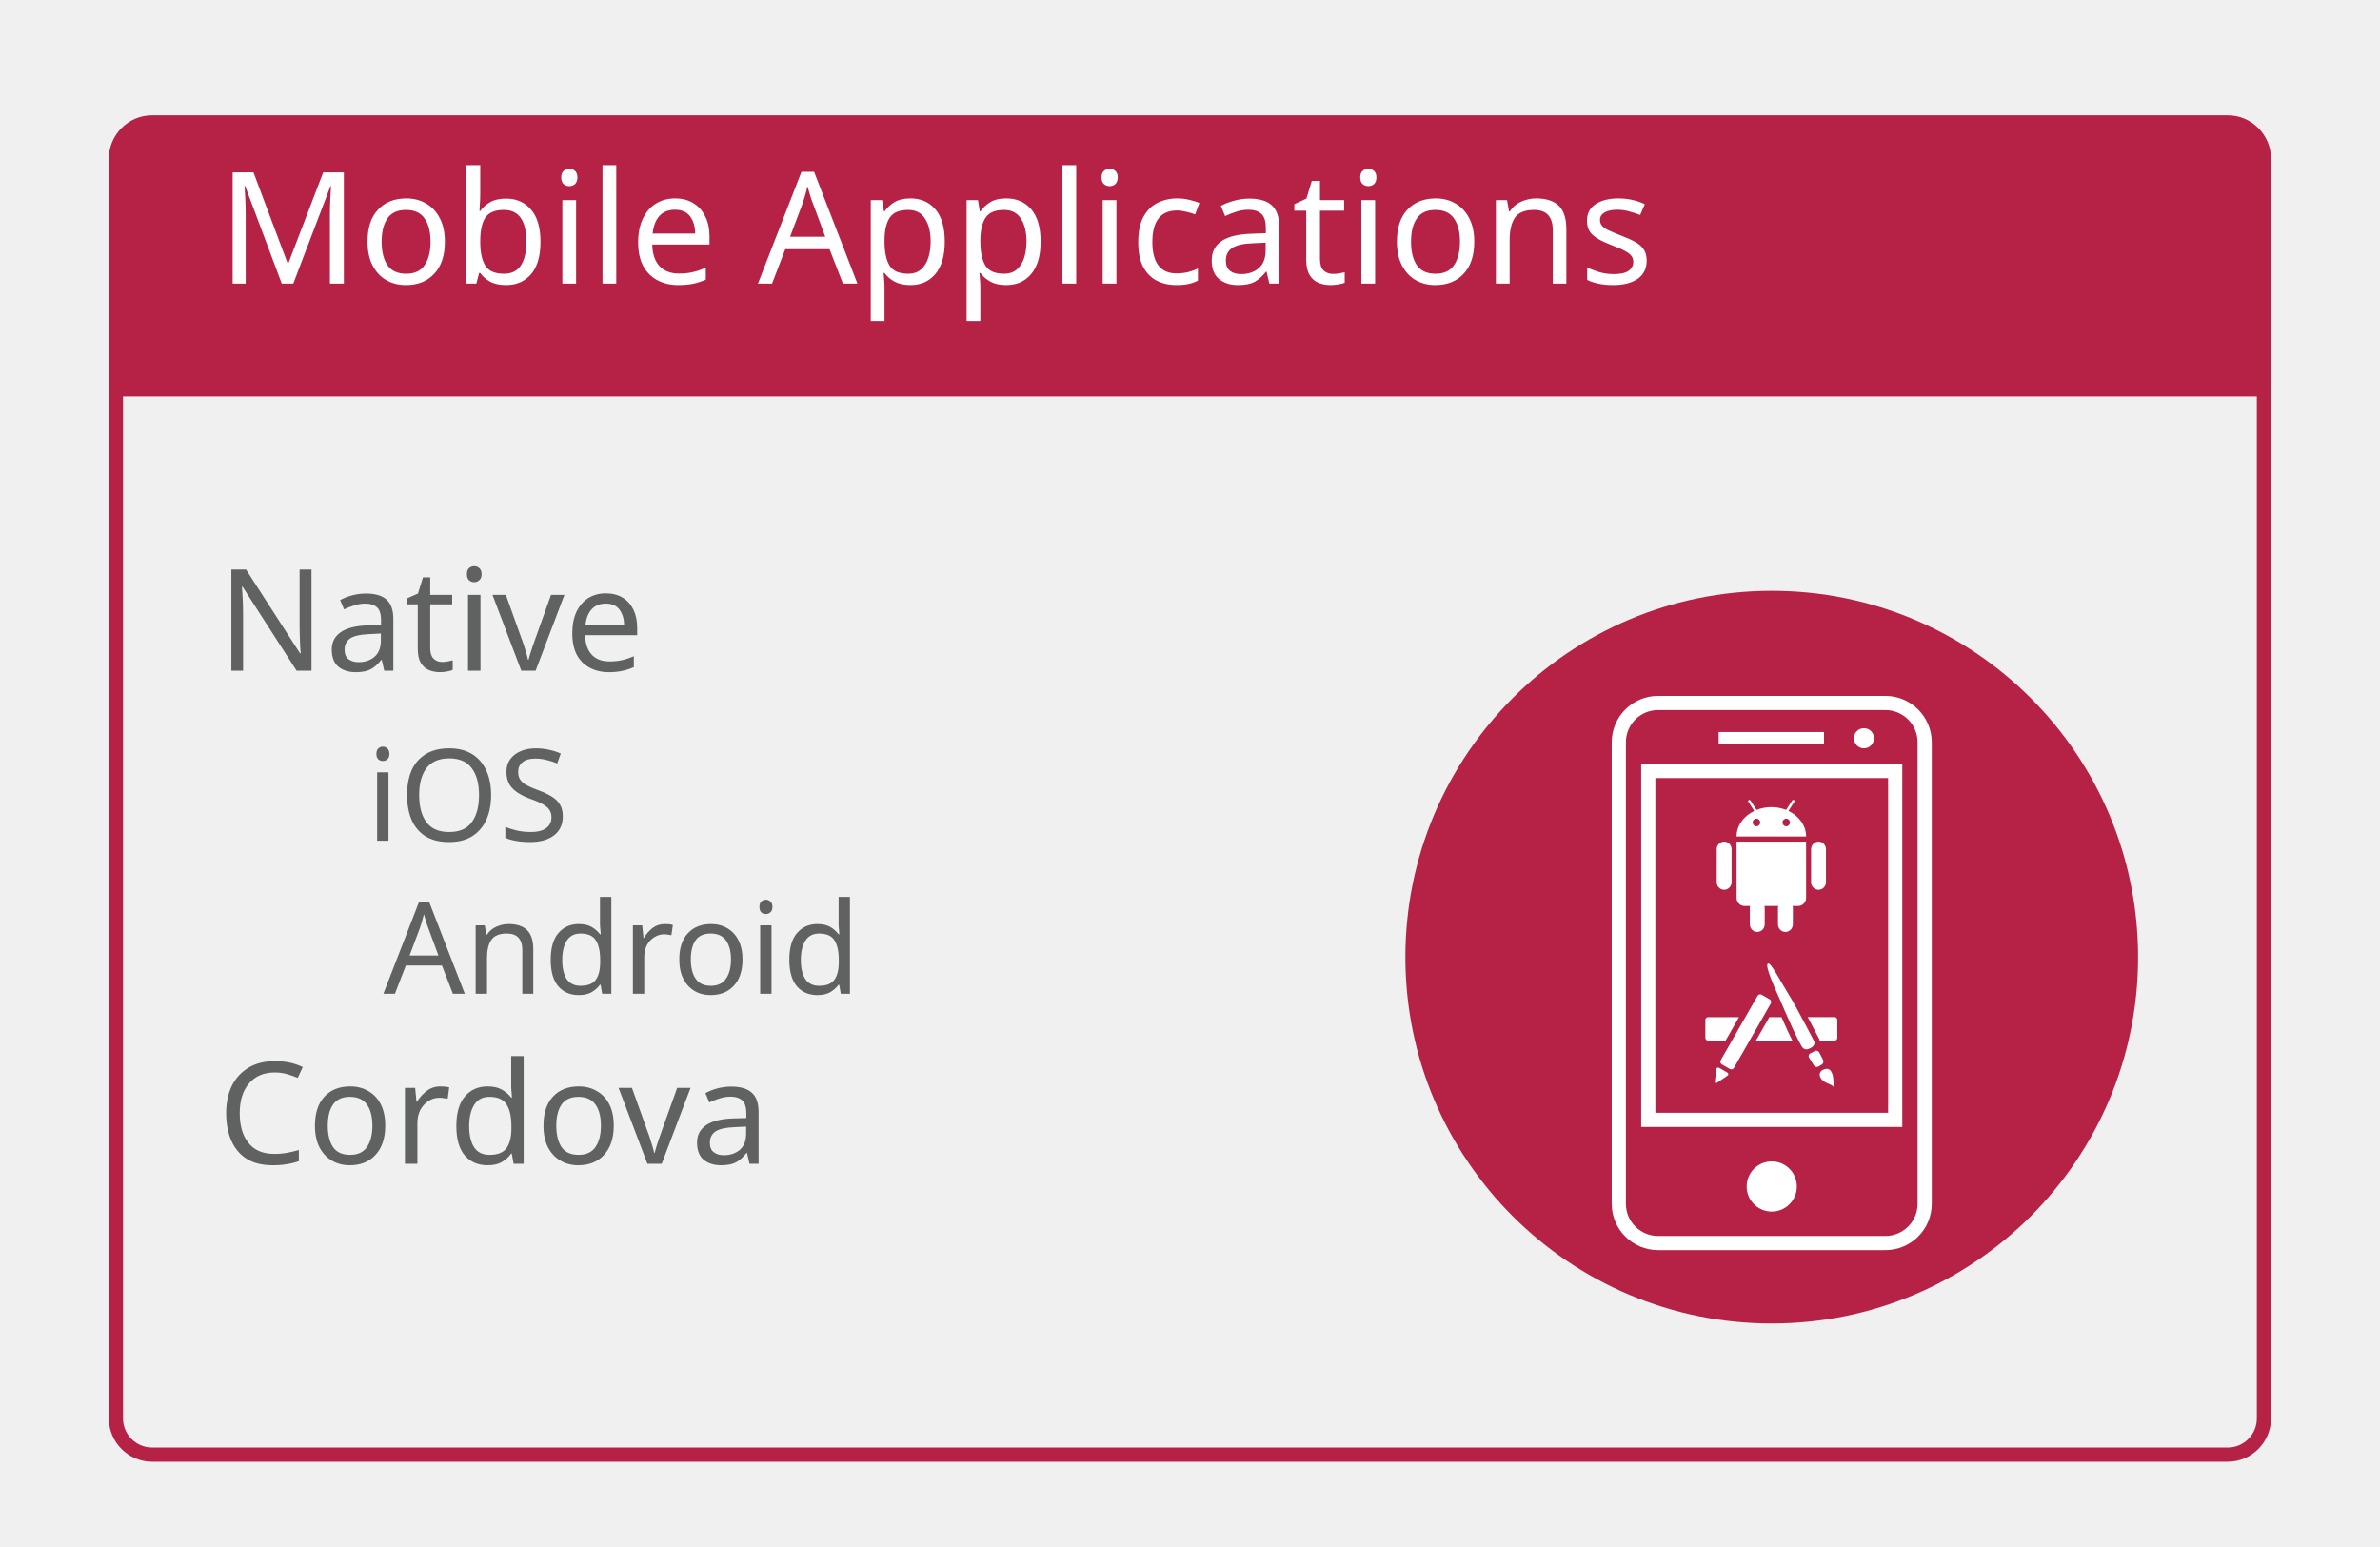
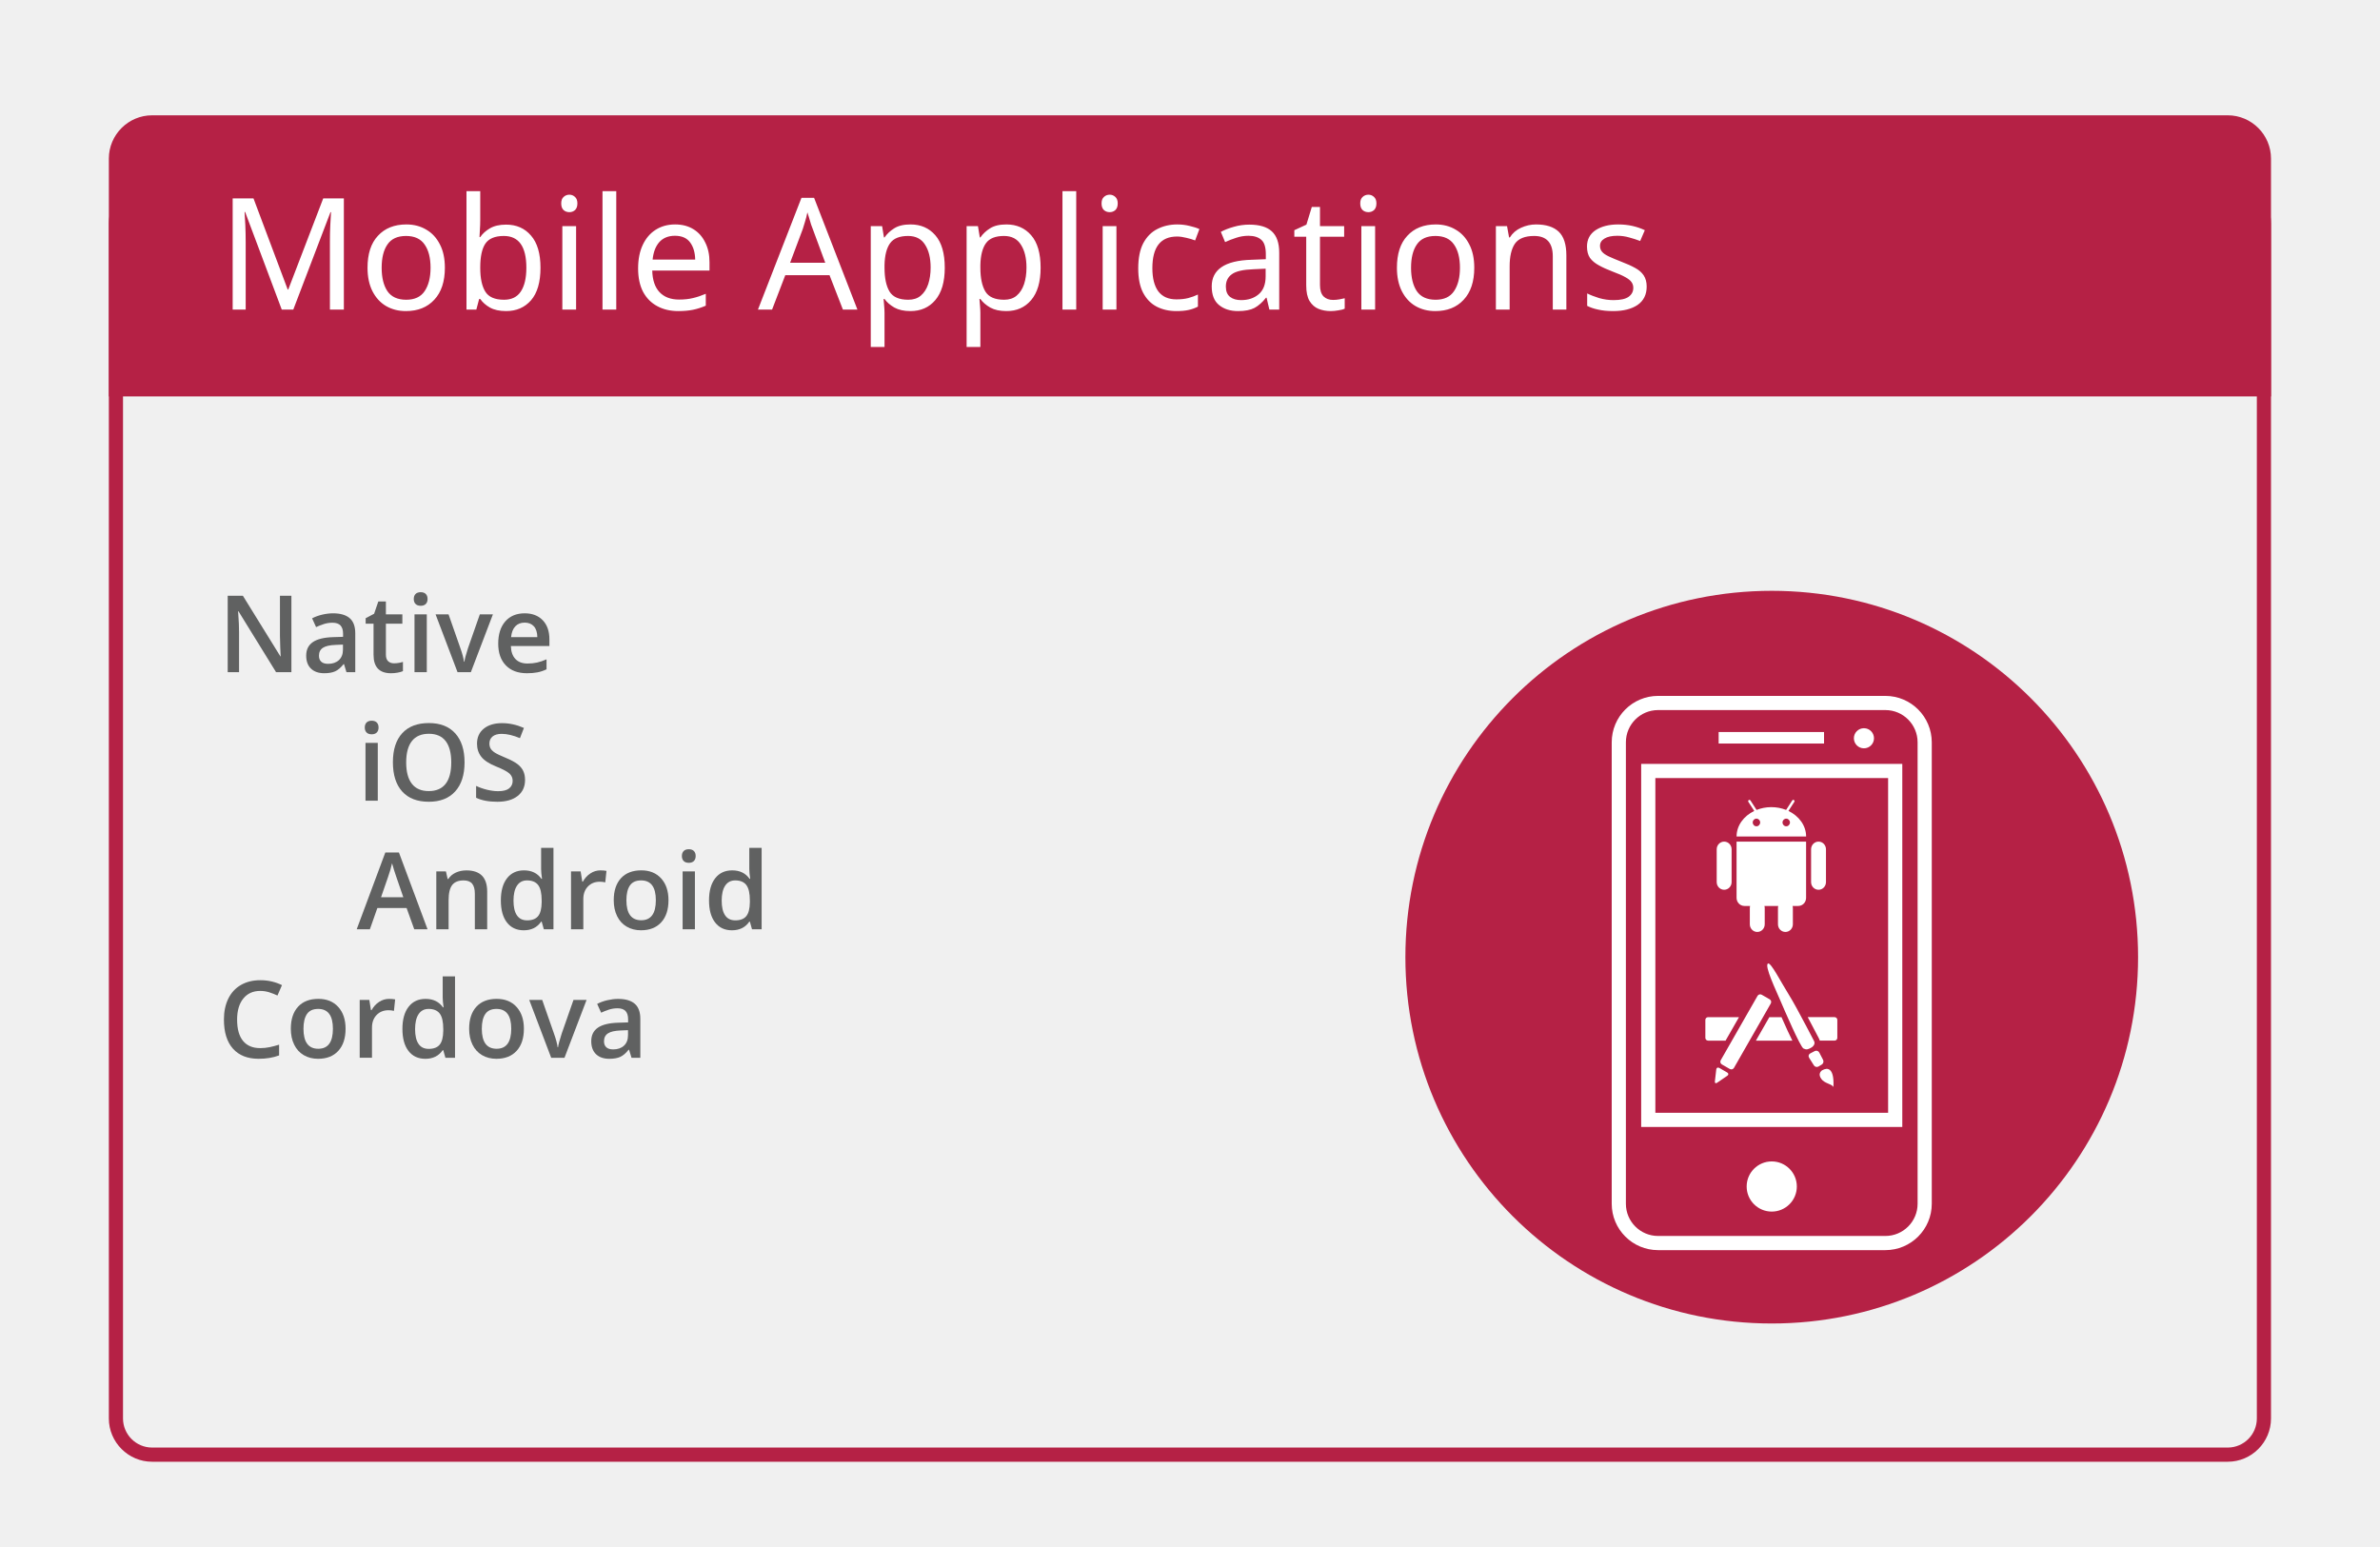
<svg xmlns="http://www.w3.org/2000/svg" version="1.1" x="0px" y="0px" width="200px" height="130px" viewBox="0 0 200 130" enable-background="new 0 0 200 130" xml:space="preserve">
  <g id="Layer_1">
    <g>
      <g>
-         <path fill="#B52245" d="M187.209,16.331c1.346,0,2.442,1.097,2.442,2.444v100.422c0,1.349-1.096,2.446-2.442,2.446H12.78     c-1.347,0-2.443-1.098-2.443-2.446V18.775c0-1.348,1.096-2.444,2.443-2.444H187.209 M187.209,15.141H12.78     c-1.998,0-3.633,1.637-3.633,3.635v100.422c0,1.998,1.636,3.637,3.633,3.637h174.429c1.998,0,3.632-1.639,3.632-3.637V18.775     C190.841,16.777,189.207,15.141,187.209,15.141L187.209,15.141z" />
+         <path fill="#B52145" d="M187.209,16.331c1.346,0,2.442,1.097,2.442,2.444v100.422c0,1.349-1.096,2.446-2.442,2.446H12.78     c-1.347,0-2.443-1.098-2.443-2.446V18.775c0-1.348,1.096-2.444,2.443-2.444H187.209 M187.209,15.141H12.78     c-1.998,0-3.633,1.637-3.633,3.635v100.422c0,1.998,1.636,3.637,3.633,3.637h174.429c1.998,0,3.632-1.639,3.632-3.637V18.775     C190.841,16.777,189.207,15.141,187.209,15.141L187.209,15.141z" />
      </g>
-       <path fill="#B52245" d="M187.209,9.69H12.78c-1.998,0-3.633,1.635-3.633,3.636v14.535v1.816v3.634h3.633h174.429h3.632v-3.634    v-1.816V13.326C190.841,11.325,189.207,9.69,187.209,9.69z" />
+       <path fill="#B52145" d="M187.209,9.69H12.78c-1.998,0-3.633,1.635-3.633,3.636v14.535v1.816v3.634h3.633h174.429h3.632v-3.634    v-1.816V13.326C190.841,11.325,189.207,9.69,187.209,9.69z" />
      <g>
        <rect x="18.287" y="16.063" fill="none" width="150.887" height="14.928" />
-         <text transform="matrix(1 0 0 1 18.2866 23.8291)" fill="#FFFFFF" font-family="'Rokkitt-Bold'" font-size="13.097">Mobile Applications</text>
+         <text transform="matrix(1 0 0 1 18.2866 26.0166)" fill="#FFFFFF" font-family="'OpenSans-Semibold'" font-size="13.097">Mobile Applications</text>
      </g>
-       <circle fill="#B52245" cx="148.885" cy="80.433" r="30.785" />
+       <circle fill="#B52145" cx="148.885" cy="80.433" r="30.785" />
      <g>
-         <rect x="18.287" y="49.648" fill="none" width="85.821" height="63.434" />
-         <text transform="matrix(1 0 0 1 18.2866 56.3623)">
-           <tspan x="0" y="0" fill="#606161" font-family="'Rokkitt'" font-size="11.906">Native </tspan>
-           <tspan x="0" y="14.288" fill="#606161" font-family="'Rokkitt'" font-size="11.906">     </tspan>
-           <tspan x="12.5" y="14.288" fill="#606161" font-family="'Rokkitt'" font-size="10.716">iOS</tspan>
-           <tspan x="0" y="27.146" fill="#606161" font-family="'Rokkitt'" font-size="10.716">     Android</tspan>
-           <tspan x="0" y="41.435" fill="#606161" font-family="'Rokkitt'" font-size="11.906">Cordova</tspan>
-         </text>
+         <g>
+           <path fill="#606161" d="M24.487,56.487H23.2l-3.16-5.119h-0.035l0.022,0.285c0.041,0.545,0.062,1.043,0.062,1.494v3.34h-0.954      v-6.425h1.274l3.151,5.093h0.026c-0.006-0.066-0.018-0.313-0.035-0.735c-0.018-0.424-0.026-0.754-0.026-0.991v-3.366h0.962      V56.487z" />
+           <path fill="#606161" d="M29.115,56.487l-0.207-0.677h-0.035c-0.234,0.296-0.47,0.497-0.708,0.604      c-0.237,0.106-0.542,0.16-0.914,0.16c-0.478,0-0.851-0.129-1.118-0.387c-0.269-0.258-0.402-0.622-0.402-1.094      c0-0.502,0.186-0.879,0.558-1.135c0.372-0.254,0.939-0.394,1.701-0.417l0.839-0.026v-0.26c0-0.31-0.073-0.542-0.217-0.696      c-0.146-0.153-0.37-0.23-0.675-0.23c-0.249,0-0.488,0.037-0.716,0.11s-0.448,0.159-0.659,0.259l-0.334-0.738      c0.264-0.138,0.552-0.242,0.866-0.314c0.313-0.071,0.609-0.107,0.888-0.107c0.618,0,1.084,0.135,1.399,0.404      s0.473,0.693,0.473,1.271v3.273H29.115z M27.577,55.784c0.375,0,0.676-0.104,0.903-0.314c0.227-0.209,0.34-0.503,0.34-0.881      v-0.422l-0.624,0.026c-0.486,0.018-0.84,0.099-1.061,0.244c-0.222,0.145-0.332,0.366-0.332,0.665      c0,0.218,0.064,0.385,0.193,0.504C27.125,55.725,27.319,55.784,27.577,55.784z" />
+           <path fill="#606161" d="M33.105,55.74c0.252,0,0.504-0.04,0.756-0.118v0.777c-0.114,0.05-0.262,0.092-0.441,0.125      c-0.181,0.034-0.367,0.051-0.561,0.051c-0.979,0-1.468-0.516-1.468-1.547v-2.619h-0.664v-0.457l0.712-0.378l0.352-1.028h0.637      v1.081h1.384v0.782h-1.384v2.602c0,0.249,0.062,0.433,0.187,0.552C32.739,55.681,32.903,55.74,33.105,55.74z" />
+           <path fill="#606161" d="M34.771,50.339c0-0.184,0.051-0.326,0.151-0.426c0.102-0.1,0.246-0.149,0.433-0.149      c0.182,0,0.323,0.05,0.424,0.149c0.101,0.1,0.151,0.242,0.151,0.426c0,0.176-0.051,0.314-0.151,0.416      c-0.102,0.101-0.243,0.151-0.424,0.151c-0.188,0-0.332-0.051-0.433-0.151C34.821,50.653,34.771,50.515,34.771,50.339z       M35.865,56.487h-1.033v-4.86h1.033V56.487z" />
+           <path fill="#606161" d="M38.449,56.487l-1.846-4.86h1.09l0.989,2.825c0.17,0.475,0.272,0.859,0.308,1.152h0.035      c0.026-0.211,0.129-0.595,0.308-1.152l0.989-2.825h1.099l-1.854,4.86H38.449z" />
+           <path fill="#606161" d="M44.28,56.575c-0.756,0-1.347-0.221-1.773-0.661c-0.427-0.441-0.64-1.048-0.64-1.821      c0-0.794,0.198-1.418,0.593-1.873c0.396-0.453,0.939-0.681,1.63-0.681c0.642,0,1.148,0.195,1.521,0.585s0.558,0.926,0.558,1.607      v0.559h-3.239c0.015,0.472,0.142,0.834,0.382,1.088c0.24,0.253,0.579,0.38,1.015,0.38c0.287,0,0.554-0.027,0.802-0.081      c0.248-0.055,0.514-0.145,0.798-0.271v0.839c-0.252,0.121-0.507,0.206-0.765,0.256C44.906,56.55,44.611,56.575,44.28,56.575z       M44.091,52.321c-0.328,0-0.591,0.104-0.789,0.313c-0.197,0.208-0.315,0.511-0.354,0.909h2.206      c-0.006-0.401-0.103-0.705-0.29-0.912C44.677,52.425,44.419,52.321,44.091,52.321z" />
+           <path fill="#606161" d="M30.653,61.139c0-0.184,0.051-0.326,0.151-0.426c0.102-0.1,0.246-0.149,0.433-0.149      c0.182,0,0.323,0.05,0.424,0.149c0.101,0.1,0.151,0.242,0.151,0.426c0,0.176-0.051,0.314-0.151,0.416      c-0.102,0.101-0.243,0.151-0.424,0.151c-0.188,0-0.332-0.051-0.433-0.151C30.704,61.453,30.653,61.314,30.653,61.139z       M31.747,67.287h-1.033v-4.86h1.033V67.287z" />
+           <path fill="#606161" d="M39.038,64.066c0,1.045-0.261,1.858-0.785,2.438c-0.522,0.58-1.263,0.87-2.221,0.87      c-0.97,0-1.715-0.288-2.235-0.863c-0.52-0.576-0.78-1.394-0.78-2.455c0-1.06,0.261-1.874,0.785-2.443      c0.522-0.567,1.269-0.852,2.239-0.852c0.955,0,1.693,0.288,2.215,0.865S39.038,63.018,39.038,64.066z M34.133,64.066      c0,0.791,0.16,1.391,0.479,1.799c0.319,0.409,0.792,0.613,1.419,0.613c0.624,0,1.095-0.202,1.413-0.606s0.477-1.007,0.477-1.806      c0-0.788-0.158-1.386-0.472-1.793c-0.315-0.407-0.785-0.611-1.409-0.611c-0.63,0-1.105,0.204-1.426,0.611      C34.294,62.681,34.133,63.278,34.133,64.066z" />
+           <path fill="#606161" d="M44.122,65.543c0,0.57-0.207,1.02-0.62,1.344c-0.413,0.326-0.983,0.488-1.709,0.488      s-1.321-0.112-1.784-0.338v-0.994c0.293,0.139,0.604,0.246,0.934,0.326c0.33,0.078,0.637,0.118,0.921,0.118      c0.416,0,0.723-0.079,0.921-0.237c0.197-0.158,0.296-0.37,0.296-0.637c0-0.24-0.091-0.444-0.272-0.611s-0.557-0.365-1.125-0.594      c-0.586-0.236-0.999-0.508-1.239-0.813s-0.36-0.671-0.36-1.099c0-0.536,0.19-0.958,0.571-1.266s0.892-0.462,1.534-0.462      c0.615,0,1.228,0.136,1.837,0.404l-0.334,0.857c-0.571-0.24-1.081-0.36-1.529-0.36c-0.34,0-0.598,0.074-0.773,0.222      c-0.176,0.148-0.264,0.344-0.264,0.587c0,0.167,0.035,0.31,0.105,0.429c0.07,0.118,0.186,0.23,0.347,0.336      s0.451,0.245,0.87,0.418c0.472,0.196,0.817,0.379,1.037,0.549s0.381,0.362,0.483,0.576S44.122,65.252,44.122,65.543z" />
+           <path fill="#606161" d="M34.81,78.088l-0.642-1.784h-2.457l-0.628,1.784h-1.107l2.404-6.451h1.143l2.404,6.451H34.81z       M33.892,75.398l-0.602-1.749c-0.044-0.117-0.105-0.302-0.183-0.554s-0.131-0.437-0.16-0.554      c-0.079,0.36-0.195,0.755-0.347,1.183l-0.58,1.674H33.892z" />
+           <path fill="#606161" d="M40.94,78.088h-1.037V75.1c0-0.375-0.076-0.654-0.226-0.84c-0.151-0.184-0.391-0.276-0.719-0.276      c-0.437,0-0.756,0.129-0.958,0.387s-0.303,0.69-0.303,1.296v2.422h-1.033v-4.86h0.809l0.145,0.638h0.053      c0.146-0.231,0.354-0.41,0.624-0.537c0.27-0.125,0.568-0.188,0.896-0.188c1.166,0,1.749,0.593,1.749,1.78V78.088z" />
+           <path fill="#606161" d="M44.017,78.176c-0.606,0-1.08-0.22-1.419-0.659s-0.51-1.056-0.51-1.851c0-0.796,0.172-1.417,0.517-1.86      c0.344-0.444,0.821-0.666,1.43-0.666c0.639,0,1.125,0.236,1.459,0.708h0.053c-0.05-0.349-0.075-0.625-0.075-0.826V71.25h1.037      v6.838H45.7l-0.18-0.637h-0.048C45.14,77.934,44.655,78.176,44.017,78.176z M44.293,77.341c0.425,0,0.734-0.119,0.927-0.358      c0.193-0.238,0.293-0.626,0.299-1.162v-0.145c0-0.612-0.1-1.048-0.299-1.306s-0.511-0.387-0.936-0.387      c-0.363,0-0.643,0.147-0.839,0.441c-0.196,0.295-0.294,0.714-0.294,1.259c0,0.54,0.095,0.95,0.286,1.233      C43.627,77.199,43.913,77.341,44.293,77.341z" />
+           <path fill="#606161" d="M50.45,73.14c0.208,0,0.379,0.015,0.514,0.044l-0.101,0.963c-0.146-0.035-0.299-0.053-0.457-0.053      c-0.413,0-0.748,0.135-1.004,0.404s-0.384,0.619-0.384,1.05v2.54h-1.033v-4.86h0.809l0.136,0.856h0.053      c0.161-0.289,0.372-0.52,0.63-0.689C49.873,73.225,50.151,73.14,50.45,73.14z" />
+           <path fill="#606161" d="M56.176,75.648c0,0.795-0.204,1.414-0.611,1.859s-0.974,0.668-1.701,0.668      c-0.454,0-0.855-0.103-1.204-0.308s-0.617-0.499-0.804-0.884c-0.188-0.383-0.281-0.828-0.281-1.336      c0-0.787,0.202-1.402,0.606-1.846c0.404-0.441,0.974-0.663,1.709-0.663c0.703,0,1.26,0.227,1.67,0.679      C55.971,74.271,56.176,74.882,56.176,75.648z M52.639,75.648c0,1.123,0.415,1.684,1.244,1.684c0.82,0,1.23-0.561,1.23-1.684      c0-1.109-0.413-1.665-1.239-1.665c-0.434,0-0.748,0.144-0.943,0.431S52.639,75.113,52.639,75.648z" />
+           <path fill="#606161" d="M57.301,71.939c0-0.184,0.051-0.326,0.151-0.426c0.102-0.1,0.246-0.149,0.433-0.149      c0.182,0,0.323,0.05,0.424,0.149c0.101,0.1,0.151,0.242,0.151,0.426c0,0.176-0.051,0.314-0.151,0.416      c-0.102,0.101-0.243,0.151-0.424,0.151c-0.188,0-0.332-0.051-0.433-0.151C57.352,72.254,57.301,72.115,57.301,71.939z       M58.396,78.088h-1.033v-4.86h1.033V78.088z" />
+           <path fill="#606161" d="M61.511,78.176c-0.606,0-1.08-0.22-1.419-0.659s-0.51-1.056-0.51-1.851c0-0.796,0.172-1.417,0.517-1.86      c0.344-0.444,0.821-0.666,1.43-0.666c0.639,0,1.125,0.236,1.459,0.708h0.053c-0.05-0.349-0.075-0.625-0.075-0.826V71.25h1.037      v6.838h-0.809l-0.18-0.637h-0.048C62.635,77.934,62.15,78.176,61.511,78.176z M61.788,77.341c0.425,0,0.734-0.119,0.927-0.358      c0.193-0.238,0.293-0.626,0.299-1.162v-0.145c0-0.612-0.1-1.048-0.299-1.306s-0.511-0.387-0.936-0.387      c-0.363,0-0.643,0.147-0.839,0.441c-0.196,0.295-0.294,0.714-0.294,1.259c0,0.54,0.095,0.95,0.286,1.233      C61.122,77.199,61.407,77.341,61.788,77.341z" />
+           <path fill="#606161" d="M21.868,83.271c-0.604,0-1.078,0.214-1.424,0.642s-0.519,1.019-0.519,1.771      c0,0.788,0.166,1.384,0.499,1.788s0.814,0.606,1.444,0.606c0.272,0,0.536-0.027,0.791-0.081c0.255-0.055,0.52-0.124,0.795-0.209      v0.901c-0.504,0.19-1.075,0.285-1.714,0.285c-0.94,0-1.663-0.285-2.167-0.854c-0.504-0.57-0.756-1.385-0.756-2.446      c0-0.668,0.122-1.252,0.367-1.753s0.599-0.885,1.062-1.151s1.006-0.4,1.63-0.4c0.656,0,1.263,0.139,1.819,0.414l-0.378,0.874      c-0.217-0.103-0.446-0.192-0.688-0.271C22.389,83.311,22.135,83.271,21.868,83.271z" />
+           <path fill="#606161" d="M29.04,86.448c0,0.795-0.204,1.414-0.611,1.859s-0.974,0.668-1.701,0.668      c-0.454,0-0.855-0.103-1.204-0.308s-0.617-0.499-0.804-0.884c-0.188-0.383-0.281-0.828-0.281-1.336      c0-0.787,0.202-1.402,0.606-1.846c0.404-0.441,0.974-0.663,1.709-0.663c0.703,0,1.26,0.227,1.67,0.679      C28.835,85.071,29.04,85.682,29.04,86.448z M25.502,86.448c0,1.123,0.415,1.684,1.244,1.684c0.82,0,1.23-0.561,1.23-1.684      c0-1.109-0.413-1.665-1.239-1.665c-0.434,0-0.748,0.144-0.943,0.431S25.502,85.913,25.502,86.448z" />
+           <path fill="#606161" d="M32.692,83.939c0.208,0,0.379,0.015,0.514,0.044l-0.101,0.963c-0.146-0.035-0.299-0.053-0.457-0.053      c-0.413,0-0.748,0.135-1.004,0.404s-0.384,0.619-0.384,1.05v2.54h-1.033v-4.86h0.809l0.136,0.856h0.053      c0.161-0.289,0.372-0.52,0.63-0.689C32.114,84.024,32.393,83.939,32.692,83.939z" />
+           <path fill="#606161" d="M35.746,88.976c-0.606,0-1.08-0.22-1.419-0.659s-0.51-1.056-0.51-1.851c0-0.796,0.172-1.417,0.517-1.86      c0.344-0.444,0.821-0.666,1.43-0.666c0.639,0,1.125,0.236,1.459,0.708h0.053c-0.05-0.349-0.075-0.625-0.075-0.826V82.05h1.037      v6.838h-0.809l-0.18-0.637h-0.048C36.87,88.733,36.385,88.976,35.746,88.976z M36.023,88.141c0.425,0,0.734-0.119,0.927-0.358      c0.193-0.238,0.293-0.626,0.299-1.162v-0.145c0-0.612-0.1-1.048-0.299-1.306s-0.511-0.387-0.936-0.387      c-0.363,0-0.643,0.147-0.839,0.441c-0.196,0.295-0.294,0.714-0.294,1.259c0,0.54,0.095,0.95,0.286,1.233      C35.356,87.999,35.642,88.141,36.023,88.141z" />
+           <path fill="#606161" d="M44.025,86.448c0,0.795-0.204,1.414-0.611,1.859s-0.974,0.668-1.701,0.668      c-0.454,0-0.855-0.103-1.204-0.308s-0.617-0.499-0.804-0.884c-0.188-0.383-0.281-0.828-0.281-1.336      c0-0.787,0.202-1.402,0.606-1.846c0.404-0.441,0.974-0.663,1.709-0.663c0.703,0,1.26,0.227,1.67,0.679      C43.82,85.071,44.025,85.682,44.025,86.448z M40.488,86.448c0,1.123,0.415,1.684,1.244,1.684c0.82,0,1.23-0.561,1.23-1.684      c0-1.109-0.413-1.665-1.239-1.665c-0.434,0-0.748,0.144-0.943,0.431S40.488,85.913,40.488,86.448z" />
+           <path fill="#606161" d="M46.319,88.888l-1.846-4.86h1.09l0.989,2.825c0.17,0.475,0.272,0.859,0.308,1.152h0.035      c0.026-0.211,0.129-0.595,0.308-1.152l0.989-2.825h1.099l-1.854,4.86H46.319z" />
+           <path fill="#606161" d="M53.069,88.888l-0.207-0.677h-0.035c-0.234,0.296-0.47,0.497-0.708,0.604      c-0.237,0.106-0.542,0.16-0.914,0.16c-0.478,0-0.851-0.129-1.118-0.387c-0.269-0.258-0.402-0.622-0.402-1.094      c0-0.502,0.186-0.879,0.558-1.135c0.372-0.254,0.939-0.394,1.701-0.417l0.839-0.026v-0.26c0-0.31-0.073-0.542-0.217-0.696      c-0.146-0.153-0.37-0.23-0.675-0.23c-0.249,0-0.488,0.037-0.716,0.11S50.727,85,50.516,85.1l-0.334-0.738      c0.264-0.138,0.552-0.242,0.866-0.314c0.313-0.071,0.609-0.107,0.888-0.107c0.618,0,1.084,0.135,1.399,0.404      s0.473,0.693,0.473,1.271v3.273H53.069z M51.531,88.185c0.375,0,0.676-0.104,0.903-0.314c0.227-0.209,0.34-0.503,0.34-0.881      v-0.422l-0.624,0.026c-0.486,0.018-0.84,0.099-1.061,0.244c-0.222,0.145-0.332,0.366-0.332,0.665      c0,0.218,0.064,0.385,0.193,0.504C51.08,88.125,51.273,88.185,51.531,88.185z" />
+         </g>
      </g>
      <g>
        <g>
          <g>
            <path fill="none" stroke="#FFFFFF" stroke-width="1.191" stroke-miterlimit="10" d="M158.434,59.074h-19.097       c-1.827,0-3.303,1.48-3.303,3.305v38.776c0,1.824,1.477,3.303,3.303,3.303h19.097c1.824,0,3.304-1.479,3.304-3.303V62.379       C161.737,60.555,160.258,59.074,158.434,59.074z" />
          </g>
          <rect x="138.51" y="64.788" fill="none" stroke="#FFFFFF" stroke-width="1.191" stroke-miterlimit="10" width="20.751" height="29.319" />
          <rect x="144.424" y="61.515" fill="#FFFFFF" width="8.857" height="0.967" />
          <circle fill="#FFFFFF" cx="156.633" cy="62.039" r="0.845" />
          <circle fill="#FFFFFF" cx="148.886" cy="99.706" r="2.108" />
        </g>
        <path fill-rule="evenodd" clip-rule="evenodd" fill="#FFFFFF" d="M154.167,87.447h-1.247c-0.016-0.068-0.042-0.135-0.077-0.198     c-0.034-0.062-0.128-0.243-0.248-0.473c-0.174-0.332-0.42-0.802-0.685-1.302h2.256c0.127,0,0.231,0.105,0.231,0.232v1.507     C154.397,87.343,154.293,87.447,154.167,87.447 M151.947,86.537c0.015,0.03,0.031,0.061,0.048,0.091     c0.002,0.006,0.004,0.009,0.007,0.016c0.205,0.389,0.359,0.689,0.422,0.804c0.005,0.008,0.01,0.018,0.013,0.024     c0.164,0.301-0.156,0.547-0.335,0.622c-0.179,0.074-0.282,0.148-0.549,0.017c-0.268-0.136-1.6-3.223-1.942-4.027     c-0.34-0.806-1.371-2.949-1.039-3.115c0.238-0.121,1.091,1.567,1.729,2.581c0.364,0.578,0.956,1.677,1.425,2.569     c0.007,0.012,0.013,0.024,0.02,0.035c0.02,0.041,0.042,0.081,0.063,0.12c0.006,0.012,0.011,0.021,0.018,0.034     c0.018,0.034,0.036,0.069,0.054,0.104c0.01,0.018,0.022,0.039,0.031,0.059C151.922,86.493,151.935,86.515,151.947,86.537      M148.806,84.325l-0.938,1.644l-0.847,1.479l-1.309,2.289c-0.069,0.122-0.228,0.165-0.35,0.094l-0.668-0.385     c-0.123-0.07-0.166-0.229-0.095-0.351l0.942-1.647l1.128-1.973l1.024-1.789c0.071-0.124,0.228-0.166,0.35-0.095l0.668,0.384     C148.834,84.046,148.876,84.203,148.806,84.325 M143.539,87.447c-0.129,0-0.232-0.104-0.232-0.233v-1.507     c0-0.127,0.104-0.232,0.232-0.232h2.595l-1.128,1.973H143.539z M144.476,89.741l0.667,0.384c0.122,0.071,0.128,0.196,0.011,0.274     l-0.863,0.59c-0.116,0.08-0.199,0.029-0.184-0.111l0.117-1.01C144.24,89.729,144.353,89.669,144.476,89.741 M149.706,85.475     c0.396,0.902,0.69,1.533,0.912,1.973h-3.062l1.128-1.973H149.706z M152.12,88.523l0.384-0.2c0.136-0.068,0.304-0.012,0.376,0.127     l0.319,0.612c0.072,0.141,0.021,0.317-0.109,0.396l-0.273,0.164c-0.13,0.079-0.306,0.036-0.389-0.096l-0.402-0.639     C151.942,88.757,151.985,88.593,152.12,88.523 M154.064,91.357c-0.085-0.27-0.727-0.287-1.014-0.694     c-0.288-0.407-0.05-0.617,0.05-0.713C154.267,89.291,154.064,91.357,154.064,91.357" />
        <path fill-rule="evenodd" clip-rule="evenodd" fill="#FFFFFF" d="M152.818,74.771c-0.347,0-0.626-0.288-0.626-0.645v-2.758     c0-0.355,0.28-0.645,0.626-0.645c0.345,0,0.625,0.289,0.625,0.645v2.758C153.443,74.482,153.163,74.771,152.818,74.771      M151.113,76.131h-0.478c0.018,0.057,0.026,0.115,0.026,0.18v0.034v0.217v1.109c0,0.355-0.281,0.644-0.626,0.644     s-0.626-0.288-0.626-0.644v-1.109v-0.217v-0.034c0-0.064,0.009-0.123,0.025-0.18h-1.164c0.016,0.057,0.026,0.115,0.026,0.18     v0.034v0.217v1.109c0,0.355-0.28,0.644-0.626,0.644c-0.346,0-0.626-0.288-0.626-0.644v-1.109v-0.217v-0.034     c0-0.064,0.008-0.123,0.024-0.18h-0.477c-0.365,0-0.661-0.305-0.661-0.682v-3.751v-0.438v-0.537h0.044h5.754h0.044v0.537v0.438     v3.751C151.773,75.826,151.478,76.131,151.113,76.131 M147.416,68.146l-0.117-0.182l-0.117-0.179l-0.261-0.402     c-0.031-0.05-0.018-0.116,0.029-0.149c0.049-0.032,0.113-0.018,0.146,0.03l0.279,0.432l0.117,0.18l0.119,0.185     c0.376-0.15,0.797-0.235,1.241-0.235c0.444,0,0.865,0.085,1.242,0.235l0.12-0.185l0.117-0.18l0.278-0.432     c0.033-0.048,0.096-0.063,0.145-0.03c0.048,0.033,0.062,0.1,0.029,0.149l-0.26,0.402l-0.116,0.179l-0.118,0.182     c0.886,0.426,1.485,1.229,1.485,2.149h-5.843C145.931,69.374,146.529,68.571,147.416,68.146 M150.104,69.437     c0.173,0,0.312-0.145,0.312-0.324c0-0.177-0.139-0.32-0.312-0.32s-0.313,0.144-0.313,0.32     C149.791,69.292,149.932,69.437,150.104,69.437 M147.599,69.437c0.173,0,0.314-0.145,0.314-0.324c0-0.177-0.141-0.32-0.314-0.32     c-0.172,0-0.312,0.144-0.312,0.32C147.288,69.292,147.427,69.437,147.599,69.437 M144.887,74.771     c-0.345,0-0.626-0.288-0.626-0.645v-2.758c0-0.355,0.281-0.645,0.626-0.645c0.346,0,0.626,0.289,0.626,0.645v2.758     C145.513,74.482,145.233,74.771,144.887,74.771" />
      </g>
    </g>
  </g>
  <g id="Layer_2">
</g>
</svg>
